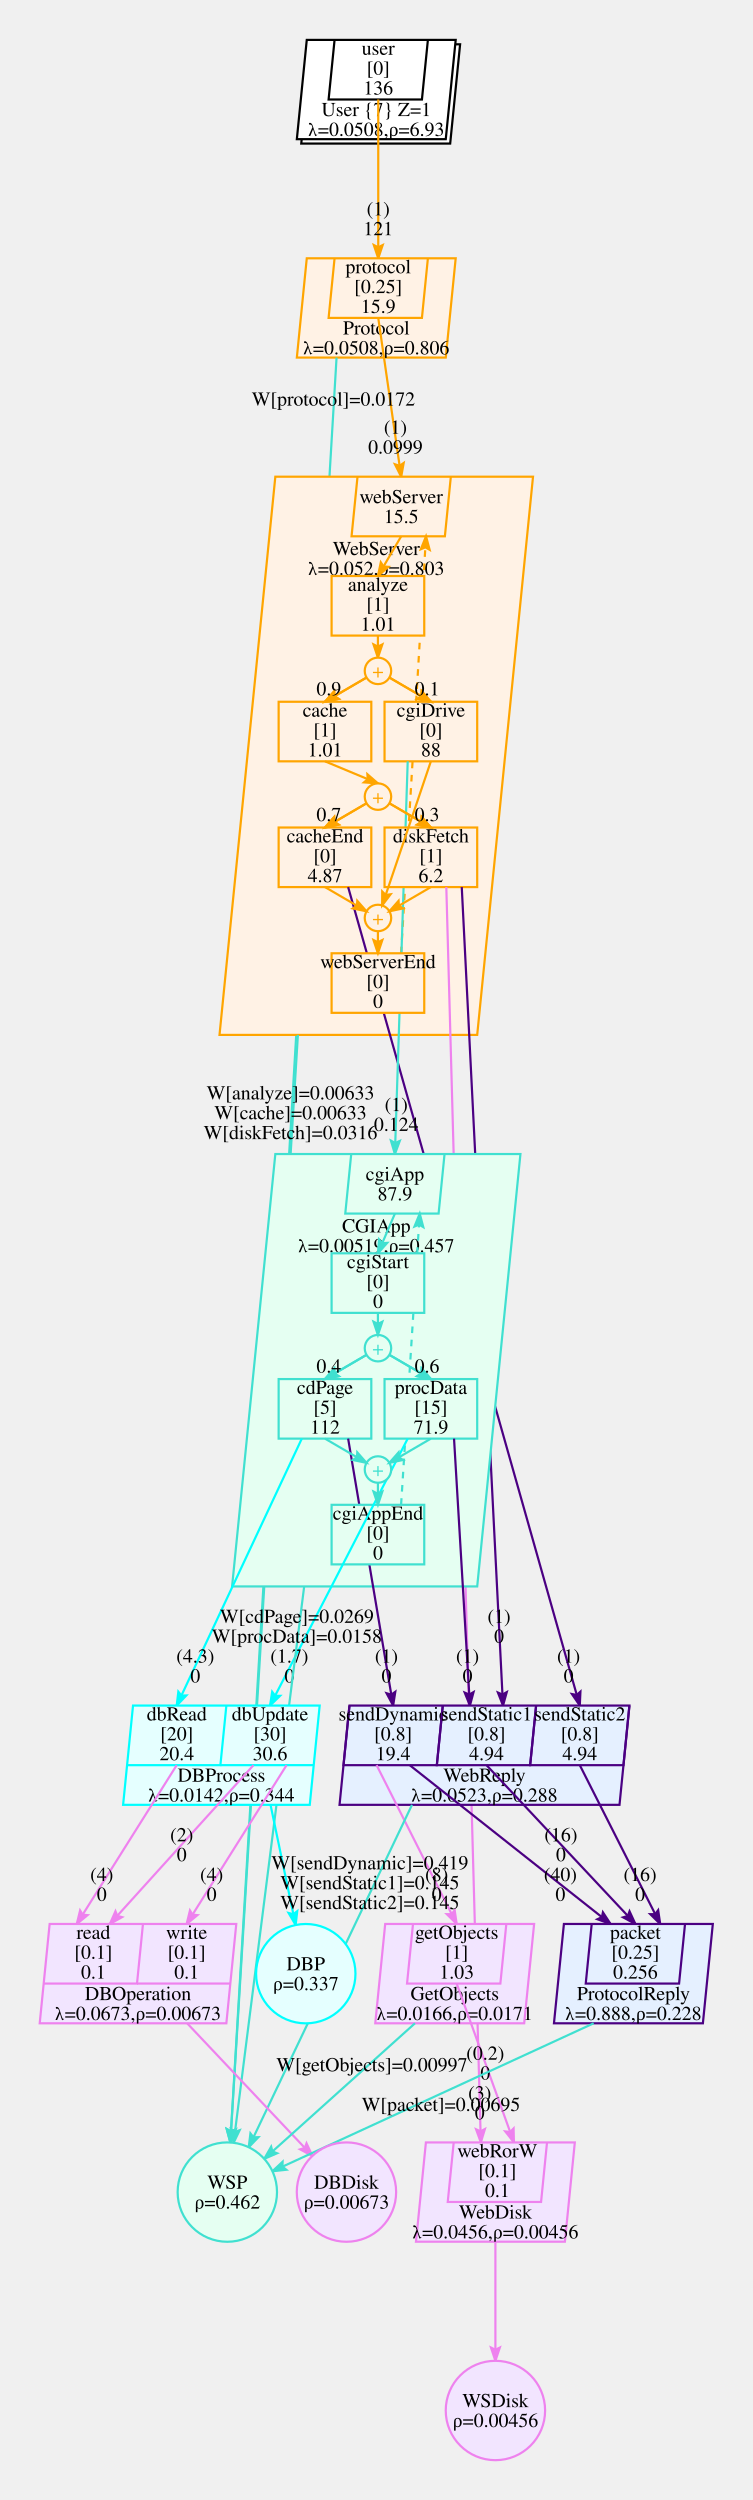
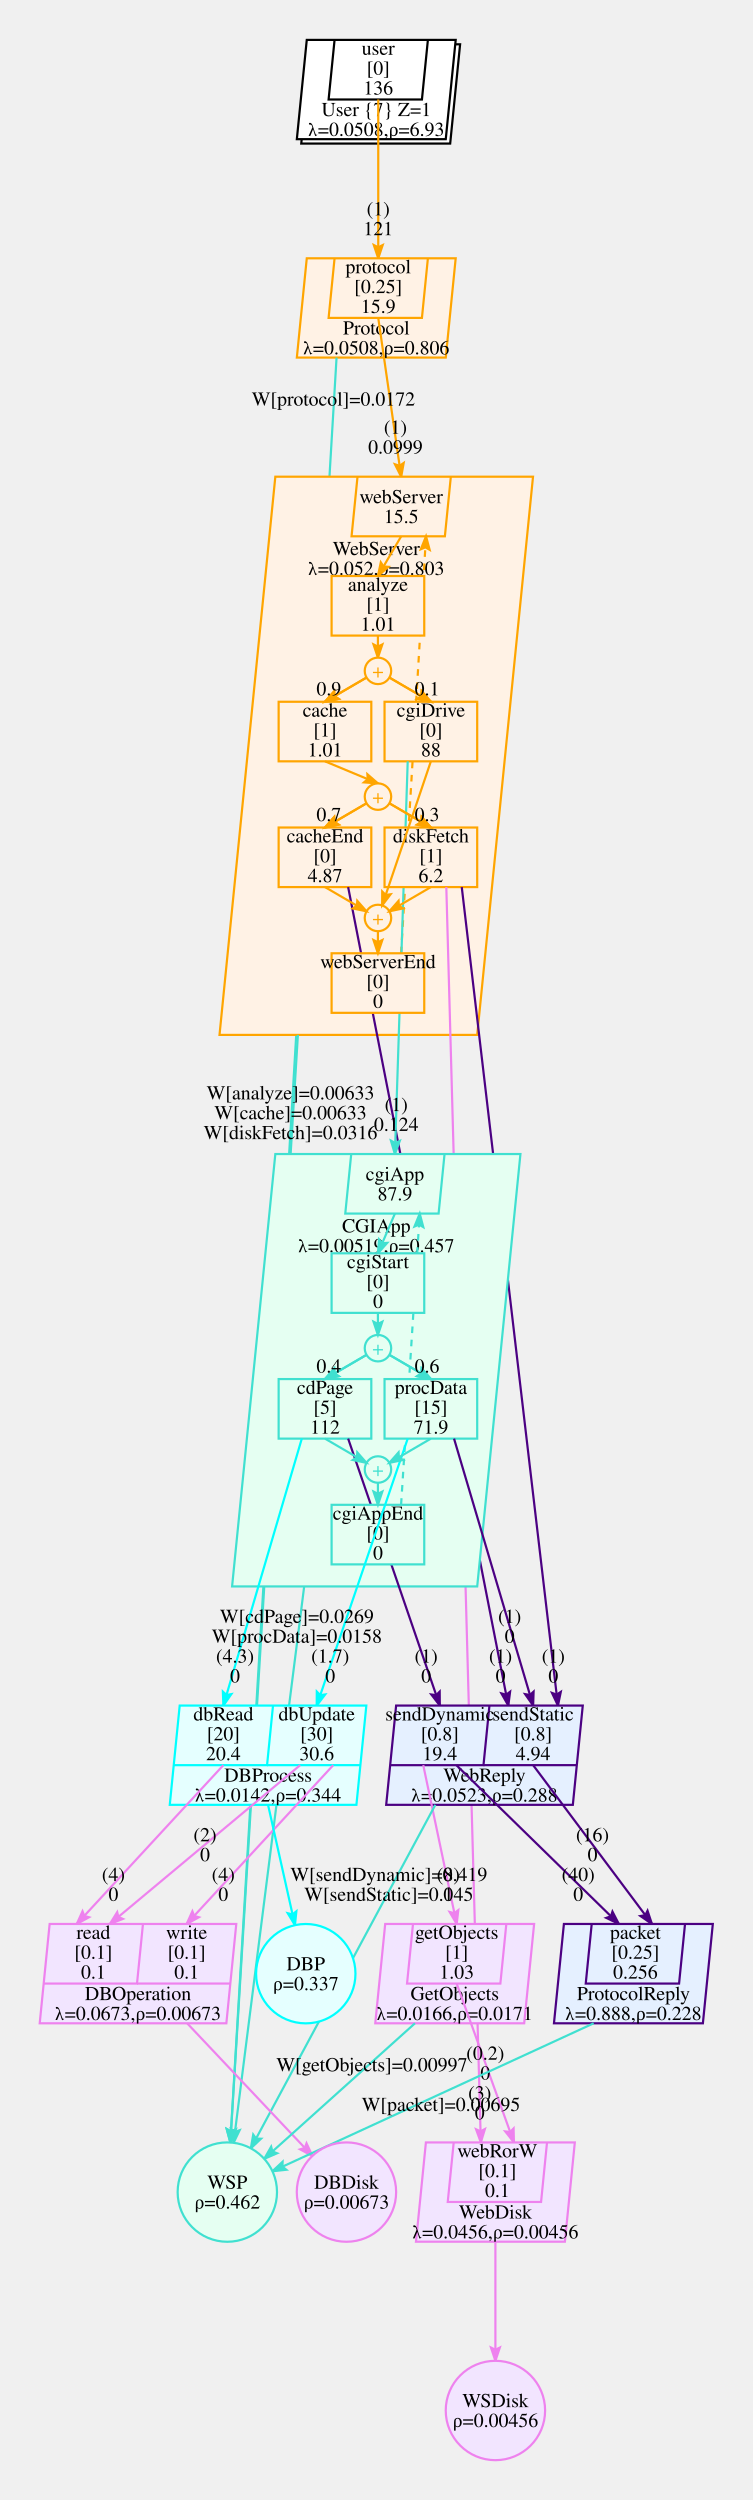
<svg xmlns="http://www.w3.org/2000/svg" width="4.737in" height="15.736in" viewBox="0 0 8528 28325">
  <polygon fill="#ffffff" stroke="black" stroke-width="25" points="3526.25,500 5213.75,500 5101.25,1625 3413.75,1625 " />
  <polygon fill="#ffffff" stroke="black" stroke-width="25" points="3476.25,450 5163.75,450 5051.25,1575 3363.75,1575 " />
  <text x="4264" y="1538" font-family="Times" font-style="Roman" font-size="225" fill="black" text-anchor="middle">λ=0.0508,ρ=6.93</text>
  <text x="4264" y="1313" font-family="Times" font-style="Roman" font-size="225" fill="black" text-anchor="middle">User {7} Z=1</text>
  <polyline stroke="black" stroke-width="25" fill="none" points="3791.25,450 3723.75,1125 4781.25,1125 4848.75,450 " />
  <text x="4286" y="1069" font-family="Times" font-style="Roman" font-size="225" fill="black" text-anchor="middle">136</text>
  <text x="4286" y="844" font-family="Times" font-style="Roman" font-size="225" fill="black" text-anchor="middle">[0]</text>
  <text x="4286" y="619" font-family="Times" font-style="Roman" font-size="225" fill="black" text-anchor="middle">user</text>
  <line x1="4286.25" y1="1125" x2="4286.25" y2="2925" stroke="Orange" stroke-width="25" />
  <polygon fill="Orange" stroke="Orange" stroke-width="25" points="4286.25,2925 4336.25,2775 4286.25,2800 4236.25,2775 " />
  <text x="4286" y="2663" font-family="Times" font-style="Roman" font-size="225" fill="black" text-anchor="middle">121</text>
  <text x="4286" y="2438" font-family="Times" font-style="Roman" font-size="225" fill="black" text-anchor="middle">(1)</text>
  <polygon fill="#fff2e5" stroke="Orange" stroke-width="25" points="3476.25,2925 5163.75,2925 5051.25,4050 3363.75,4050 " />
  <text x="4264" y="4013" font-family="Times" font-style="Roman" font-size="225" fill="black" text-anchor="middle">λ=0.0508,ρ=0.806</text>
  <text x="4264" y="3788" font-family="Times" font-style="Roman" font-size="225" fill="black" text-anchor="middle">Protocol</text>
  <polyline stroke="Orange" stroke-width="25" fill="none" points="3791.25,2925 3723.75,3600 4781.25,3600 4848.75,2925 " />
  <text x="4286" y="3544" font-family="Times" font-style="Roman" font-size="225" fill="black" text-anchor="middle">15.9</text>
  <text x="4286" y="3319" font-family="Times" font-style="Roman" font-size="225" fill="black" text-anchor="middle">[0.25]</text>
  <text x="4286" y="3094" font-family="Times" font-style="Roman" font-size="225" fill="black" text-anchor="middle">protocol</text>
  <line x1="4286.25" y1="3600" x2="4546.25" y2="5400" stroke="Orange" stroke-width="25" />
  <polygon fill="Orange" stroke="Orange" stroke-width="25" points="4546.25,5400 4574.29,5244.39 4528.38,5276.28 4475.32,5258.69 " />
  <text x="4481" y="5138" font-family="Times" font-style="Roman" font-size="225" fill="black" text-anchor="middle">0.0999</text>
  <text x="4481" y="4913" font-family="Times" font-style="Roman" font-size="225" fill="black" text-anchor="middle">(1)</text>
  <line x1="3813.75" y1="4050" x2="2609.68" y2="24276" stroke="Turquoise" stroke-width="25" />
  <polygon fill="Turquoise" stroke="Turquoise" stroke-width="25" points="2609.68,24276 2668.5,24129.2 2617.11,24151.2 2568.68,24123.3 " />
  <text x="3778" y="4594" font-family="Times" font-style="Roman" font-size="225" fill="black" text-anchor="middle">W[protocol]=0.0172</text>
  <polygon fill="#fff2e5" stroke="Orange" stroke-width="25" points="3120,5400 6040,5400 5407.5,11725 2487.5,11725 " />
  <text x="4264" y="6513" font-family="Times" font-style="Roman" font-size="225" fill="black" text-anchor="middle">λ=0.052,ρ=0.803</text>
  <text x="4264" y="6288" font-family="Times" font-style="Roman" font-size="225" fill="black" text-anchor="middle">WebServer</text>
  <polyline stroke="Orange" stroke-width="25" fill="none" points="4051.25,5400 3983.75,6075 5041.25,6075 5108.75,5400 " />
  <text x="4546" y="5925" font-family="Times" font-style="Roman" font-size="225" fill="black" text-anchor="middle">15.5</text>
  <text x="4546" y="5700" font-family="Times" font-style="Roman" font-size="225" fill="black" text-anchor="middle">webServer</text>
  <line x1="4546.25" y1="6075" x2="4282.5" y2="6525" stroke="Orange" stroke-width="25" />
  <polygon fill="Orange" stroke="Orange" stroke-width="25" points="4282.5,6525 4401.49,6420.87 4345.71,6417.16 4315.21,6370.31 " />
  <line x1="4545" y1="10800" x2="4827.5" y2="6075" stroke-dasharray="75" stroke="Orange" stroke-width="25" />
  <polygon fill="Orange" stroke="Orange" stroke-width="25" points="4827.5,6075 4768.64,6221.75 4820.04,6199.78 4868.46,6227.72 " />
  <polygon fill="#fff2e5" stroke="Orange" stroke-width="25" points="3757.5,7200 3757.5,6525 4807.5,6525 4807.5,7200 3757.5,7200 " />
  <text x="4283" y="7144" font-family="Times" font-style="Roman" font-size="225" fill="black" text-anchor="middle">1.01</text>
  <text x="4283" y="6919" font-family="Times" font-style="Roman" font-size="225" fill="black" text-anchor="middle">[1]</text>
  <text x="4283" y="6694" font-family="Times" font-style="Roman" font-size="225" fill="black" text-anchor="middle">analyze</text>
  <polygon fill="#fff2e5" stroke="Orange" stroke-width="25" points="3157.5,8625 3157.5,7950 4207.5,7950 4207.5,8625 3157.5,8625 " />
  <text x="3683" y="8569" font-family="Times" font-style="Roman" font-size="225" fill="black" text-anchor="middle">1.01</text>
  <text x="3683" y="8344" font-family="Times" font-style="Roman" font-size="225" fill="black" text-anchor="middle">[1]</text>
  <text x="3683" y="8119" font-family="Times" font-style="Roman" font-size="225" fill="black" text-anchor="middle">cache</text>
  <polygon fill="#fff2e5" stroke="Orange" stroke-width="25" points="3157.5,10050 3157.5,9375 4207.5,9375 4207.5,10050 3157.5,10050 " />
-   <line x1="3945" y1="10050" x2="6570" y2="19325" stroke="Indigo" stroke-width="25" />
-   <polygon fill="Indigo" stroke="Indigo" stroke-width="25" points="6570,19325 6577.26,19167.1 6535.96,19204.7 6481.04,19194.3 " />
-   <text x="6443" y="19063" font-family="Times" font-style="Roman" font-size="225" fill="black" text-anchor="middle">0</text>
-   <text x="6443" y="18838" font-family="Times" font-style="Roman" font-size="225" fill="black" text-anchor="middle">(1)</text>
+   <line x1="3945" y1="10050" x2="5760" y2="19325" stroke="Indigo" stroke-width="25" />
+   <polygon fill="Indigo" stroke="Indigo" stroke-width="25" points="5760,19325 5780.26,19168.2 5735.99,19202.3 5682.12,19187.4 " />
+   <text x="5672" y="19063" font-family="Times" font-style="Roman" font-size="225" fill="black" text-anchor="middle">0</text>
+   <text x="5672" y="18838" font-family="Times" font-style="Roman" font-size="225" fill="black" text-anchor="middle">(1)</text>
  <text x="3683" y="9994" font-family="Times" font-style="Roman" font-size="225" fill="black" text-anchor="middle">4.87</text>
  <text x="3683" y="9769" font-family="Times" font-style="Roman" font-size="225" fill="black" text-anchor="middle">[0]</text>
  <text x="3683" y="9544" font-family="Times" font-style="Roman" font-size="225" fill="black" text-anchor="middle">cacheEnd</text>
  <polygon fill="#fff2e5" stroke="Orange" stroke-width="25" points="4357.5,8625 4357.5,7950 5407.5,7950 5407.5,8625 4357.5,8625 " />
  <line x1="4620" y1="8625" x2="4475" y2="13075" stroke="Turquoise" stroke-width="25" />
  <polygon fill="Turquoise" stroke="Turquoise" stroke-width="25" points="4475,13075 4529.86,12926.7 4479.07,12950.1 4429.91,12923.5 " />
  <text x="4490" y="12813" font-family="Times" font-style="Roman" font-size="225" fill="black" text-anchor="middle">0.124</text>
  <text x="4490" y="12588" font-family="Times" font-style="Roman" font-size="225" fill="black" text-anchor="middle">(1)</text>
  <text x="4883" y="8569" font-family="Times" font-style="Roman" font-size="225" fill="black" text-anchor="middle">88</text>
  <text x="4883" y="8344" font-family="Times" font-style="Roman" font-size="225" fill="black" text-anchor="middle">[0]</text>
  <text x="4883" y="8119" font-family="Times" font-style="Roman" font-size="225" fill="black" text-anchor="middle">cgiDrive</text>
  <polygon fill="#fff2e5" stroke="Orange" stroke-width="25" points="4357.5,10050 4357.5,9375 5407.5,9375 5407.5,10050 4357.5,10050 " />
  <line x1="5057.5" y1="10050" x2="5448.75" y2="24275" stroke="Violet" stroke-width="25" />
  <polygon fill="Violet" stroke="Violet" stroke-width="25" points="5448.75,24275 5494.61,24123.7 5445.31,24150 5394.64,24126.4 " />
  <text x="5436" y="24013" font-family="Times" font-style="Roman" font-size="225" fill="black" text-anchor="middle">0</text>
  <text x="5436" y="23788" font-family="Times" font-style="Roman" font-size="225" fill="black" text-anchor="middle">(3)</text>
-   <line x1="5232.5" y1="10050" x2="5700" y2="19325" stroke="Indigo" stroke-width="25" />
-   <polygon fill="Indigo" stroke="Indigo" stroke-width="25" points="5700,19325 5742.39,19172.7 5693.71,19200.2 5642.51,19177.7 " />
-   <text x="5655" y="18613" font-family="Times" font-style="Roman" font-size="225" fill="black" text-anchor="middle">0</text>
-   <text x="5655" y="18388" font-family="Times" font-style="Roman" font-size="225" fill="black" text-anchor="middle">(1)</text>
+   <line x1="5232.5" y1="10050" x2="6322.5" y2="19325" stroke="Indigo" stroke-width="25" />
+   <polygon fill="Indigo" stroke="Indigo" stroke-width="25" points="6322.5,19325 6354.65,19170.2 6307.91,19200.9 6255.33,19181.9 " />
+   <text x="6270" y="19063" font-family="Times" font-style="Roman" font-size="225" fill="black" text-anchor="middle">0</text>
+   <text x="6270" y="18838" font-family="Times" font-style="Roman" font-size="225" fill="black" text-anchor="middle">(1)</text>
  <text x="4883" y="9994" font-family="Times" font-style="Roman" font-size="225" fill="black" text-anchor="middle">6.2</text>
  <text x="4883" y="9769" font-family="Times" font-style="Roman" font-size="225" fill="black" text-anchor="middle">[1]</text>
  <text x="4883" y="9544" font-family="Times" font-style="Roman" font-size="225" fill="black" text-anchor="middle">diskFetch</text>
  <polygon fill="#fff2e5" stroke="Orange" stroke-width="25" points="3757.5,11475 3757.5,10800 4807.5,10800 4807.5,11475 3757.5,11475 " />
  <text x="4283" y="11419" font-family="Times" font-style="Roman" font-size="225" fill="black" text-anchor="middle">0</text>
  <text x="4283" y="11194" font-family="Times" font-style="Roman" font-size="225" fill="black" text-anchor="middle">[0]</text>
  <text x="4283" y="10969" font-family="Times" font-style="Roman" font-size="225" fill="black" text-anchor="middle">webServerEnd</text>
  <line x1="4282.5" y1="7200" x2="4282.5" y2="7450" stroke="Orange" stroke-width="25" />
  <polygon fill="Orange" stroke="Orange" stroke-width="25" points="4282.5,7450 4332.5,7300 4282.5,7325 4232.5,7300 " />
  <line x1="3682.5" y1="8625" x2="4282.5" y2="8875" stroke="Orange" stroke-width="25" />
  <polygon fill="Orange" stroke="Orange" stroke-width="25" points="4282.5,8875 4163.27,8771.15 4167.12,8826.92 4124.81,8863.46 " />
  <circle cx="4283" cy="7600" r="150" fill="#fff2e5" stroke="Orange" stroke-width="25" />
  <text x="4283" y="7675" font-family="Times" font-style="Roman" font-size="225" fill="Orange" text-anchor="middle">+</text>
  <line x1="4152.93" y1="7675.58" x2="3682.5" y2="7950" stroke="Orange" stroke-width="25" />
  <polygon fill="Orange" stroke="Orange" stroke-width="25" points="3682.5,7950 3837.26,7917.61 3790.47,7887.02 3786.87,7831.23 " />
  <line x1="4412.07" y1="7675.58" x2="4882.5" y2="7950" stroke="Orange" stroke-width="25" />
  <polygon fill="Orange" stroke="Orange" stroke-width="25" points="4882.5,7950 4778.13,7831.23 4774.53,7887.02 4727.74,7917.61 " />
  <line x1="4152.93" y1="7675.58" x2="3682.5" y2="7950" stroke="Orange" stroke-width="25" />
  <polygon fill="Orange" stroke="Orange" stroke-width="25" points="3682.5,7950 3837.26,7917.61 3790.47,7887.02 3786.87,7831.23 " />
  <line x1="4412.07" y1="7675.58" x2="4882.5" y2="7950" stroke="Orange" stroke-width="25" />
  <polygon fill="Orange" stroke="Orange" stroke-width="25" points="4882.5,7950 4778.13,7831.23 4774.53,7887.02 4727.74,7917.61 " />
  <text x="3726" y="7877" font-family="Times" font-style="Roman" font-size="225" fill="black" text-anchor="middle">0.9</text>
  <text x="4839" y="7877" font-family="Times" font-style="Roman" font-size="225" fill="black" text-anchor="middle">0.1</text>
  <circle cx="4283" cy="10400" r="150" fill="#fff2e5" stroke="Orange" stroke-width="25" />
  <text x="4283" y="10475" font-family="Times" font-style="Roman" font-size="225" fill="Orange" text-anchor="middle">+</text>
  <line x1="3682.5" y1="10050" x2="4152.93" y2="10324.4" stroke="Orange" stroke-width="25" />
  <polygon fill="Orange" stroke="Orange" stroke-width="25" points="4152.93,10324.4 4048.56,10205.6 4044.96,10261.4 3998.17,10292 " />
  <line x1="4882.5" y1="8625" x2="4330.53" y2="10257.9" stroke="Orange" stroke-width="25" />
  <polygon fill="Orange" stroke="Orange" stroke-width="25" points="4330.53,10257.9 4425.94,10131.8 4370.56,10139.5 4331.2,10099.8 " />
  <line x1="4882.5" y1="10050" x2="4412.07" y2="10324.4" stroke="Orange" stroke-width="25" />
  <polygon fill="Orange" stroke="Orange" stroke-width="25" points="4412.07,10324.4 4566.83,10292 4520.04,10261.4 4516.44,10205.6 " />
  <circle cx="4283" cy="9025" r="150" fill="#fff2e5" stroke="Orange" stroke-width="25" />
  <text x="4283" y="9100" font-family="Times" font-style="Roman" font-size="225" fill="Orange" text-anchor="middle">+</text>
  <line x1="4152.93" y1="9100.58" x2="3682.5" y2="9375" stroke="Orange" stroke-width="25" />
  <polygon fill="Orange" stroke="Orange" stroke-width="25" points="3682.5,9375 3837.26,9342.61 3790.47,9312.02 3786.87,9256.23 " />
  <line x1="4412.07" y1="9100.58" x2="4882.5" y2="9375" stroke="Orange" stroke-width="25" />
  <polygon fill="Orange" stroke="Orange" stroke-width="25" points="4882.5,9375 4778.13,9256.23 4774.53,9312.02 4727.74,9342.61 " />
  <line x1="4152.93" y1="9100.58" x2="3682.5" y2="9375" stroke="Orange" stroke-width="25" />
  <polygon fill="Orange" stroke="Orange" stroke-width="25" points="3682.5,9375 3837.26,9342.61 3790.47,9312.02 3786.87,9256.23 " />
  <line x1="4412.07" y1="9100.58" x2="4882.5" y2="9375" stroke="Orange" stroke-width="25" />
  <polygon fill="Orange" stroke="Orange" stroke-width="25" points="4882.5,9375 4778.13,9256.23 4774.53,9312.02 4727.74,9342.61 " />
  <text x="3726" y="9302" font-family="Times" font-style="Roman" font-size="225" fill="black" text-anchor="middle">0.7</text>
  <text x="4839" y="9302" font-family="Times" font-style="Roman" font-size="225" fill="black" text-anchor="middle">0.3</text>
  <line x1="4282.5" y1="10550" x2="4282.5" y2="10800" stroke="Orange" stroke-width="25" />
  <polygon fill="Orange" stroke="Orange" stroke-width="25" points="4282.5,10800 4332.5,10650 4282.5,10675 4232.5,10650 " />
  <line x1="3375.62" y1="11725" x2="2610.48" y2="24276" stroke="Turquoise" stroke-width="25" />
  <polygon fill="Turquoise" stroke="Turquoise" stroke-width="25" points="2610.48,24276 2669.51,24129.4 2618.08,24151.3 2569.7,24123.3 " />
  <text x="3292" y="12906" font-family="Times" font-style="Roman" font-size="225" fill="black" text-anchor="middle">W[diskFetch]=0.0316</text>
  <text x="3292" y="12681" font-family="Times" font-style="Roman" font-size="225" fill="black" text-anchor="middle">W[cache]=0.00633</text>
  <text x="3292" y="12456" font-family="Times" font-style="Roman" font-size="225" fill="black" text-anchor="middle">W[analyze]=0.00633</text>
  <polygon fill="#e5fff2" stroke="Turquoise" stroke-width="25" points="3120,13075 5897.5,13075 5407.5,17975 2630,17975 " />
  <text x="4264" y="14188" font-family="Times" font-style="Roman" font-size="225" fill="black" text-anchor="middle">λ=0.00519,ρ=0.457</text>
  <text x="4264" y="13963" font-family="Times" font-style="Roman" font-size="225" fill="black" text-anchor="middle">CGIApp</text>
  <polyline stroke="Turquoise" stroke-width="25" fill="none" points="3980,13075 3912.5,13750 4970,13750 5037.5,13075 " />
  <text x="4475" y="13600" font-family="Times" font-style="Roman" font-size="225" fill="black" text-anchor="middle">87.9</text>
  <text x="4475" y="13375" font-family="Times" font-style="Roman" font-size="225" fill="black" text-anchor="middle">cgiApp</text>
  <line x1="4475" y1="13750" x2="4282.5" y2="14200" stroke="Turquoise" stroke-width="25" />
  <polygon fill="Turquoise" stroke="Turquoise" stroke-width="25" points="4282.5,14200 4387.47,14081.8 4331.66,14085.1 4295.52,14042.4 " />
  <line x1="4545" y1="17050" x2="4756.25" y2="13750" stroke-dasharray="75" stroke="Turquoise" stroke-width="25" />
  <polygon fill="Turquoise" stroke="Turquoise" stroke-width="25" points="4756.25,13750 4696.77,13896.5 4748.26,13874.7 4796.57,13902.9 " />
  <polygon fill="#e5fff2" stroke="Turquoise" stroke-width="25" points="3157.5,16300 3157.5,15625 4207.5,15625 4207.5,16300 3157.5,16300 " />
-   <line x1="3420" y1="16300" x2="2002.5" y2="19325" stroke="Cyan" stroke-width="25" />
-   <polygon fill="Cyan" stroke="Cyan" stroke-width="25" points="2002.5,19325 2111.42,19210.4 2055.54,19211.8 2020.87,19168 " />
-   <text x="2213" y="19063" font-family="Times" font-style="Roman" font-size="225" fill="black" text-anchor="middle">0</text>
-   <text x="2213" y="18838" font-family="Times" font-style="Roman" font-size="225" fill="black" text-anchor="middle">(4.3)</text>
-   <line x1="3945" y1="16300" x2="4455" y2="19325" stroke="Indigo" stroke-width="25" />
-   <polygon fill="Indigo" stroke="Indigo" stroke-width="25" points="4455,19325 4479.37,19168.8 4434.22,19201.7 4380.76,19185.4 " />
-   <text x="4379" y="19063" font-family="Times" font-style="Roman" font-size="225" fill="black" text-anchor="middle">0</text>
-   <text x="4379" y="18838" font-family="Times" font-style="Roman" font-size="225" fill="black" text-anchor="middle">(1)</text>
+   <line x1="3420" y1="16300" x2="2531.25" y2="19325" stroke="Cyan" stroke-width="25" />
+   <polygon fill="Cyan" stroke="Cyan" stroke-width="25" points="2531.25,19325 2621.51,19195.2 2566.49,19205.1 2525.56,19167 " />
+   <text x="2663" y="19063" font-family="Times" font-style="Roman" font-size="225" fill="black" text-anchor="middle">0</text>
+   <text x="2663" y="18838" font-family="Times" font-style="Roman" font-size="225" fill="black" text-anchor="middle">(4.3)</text>
+   <line x1="3945" y1="16300" x2="4983.75" y2="19325" stroke="Indigo" stroke-width="25" />
+   <polygon fill="Indigo" stroke="Indigo" stroke-width="25" points="4983.75,19325 4982.32,19166.9 4943.15,19206.8 4887.74,19199.4 " />
+   <text x="4829" y="19063" font-family="Times" font-style="Roman" font-size="225" fill="black" text-anchor="middle">0</text>
+   <text x="4829" y="18838" font-family="Times" font-style="Roman" font-size="225" fill="black" text-anchor="middle">(1)</text>
  <text x="3683" y="16244" font-family="Times" font-style="Roman" font-size="225" fill="black" text-anchor="middle">112</text>
  <text x="3683" y="16019" font-family="Times" font-style="Roman" font-size="225" fill="black" text-anchor="middle">[5]</text>
  <text x="3683" y="15794" font-family="Times" font-style="Roman" font-size="225" fill="black" text-anchor="middle">cdPage</text>
  <polygon fill="#e5fff2" stroke="Turquoise" stroke-width="25" points="3757.5,17725 3757.5,17050 4807.5,17050 4807.5,17725 3757.5,17725 " />
  <text x="4283" y="17669" font-family="Times" font-style="Roman" font-size="225" fill="black" text-anchor="middle">0</text>
  <text x="4283" y="17444" font-family="Times" font-style="Roman" font-size="225" fill="black" text-anchor="middle">[0]</text>
  <text x="4283" y="17219" font-family="Times" font-style="Roman" font-size="225" fill="black" text-anchor="middle">cgiAppEnd</text>
  <polygon fill="#e5fff2" stroke="Turquoise" stroke-width="25" points="3757.5,14875 3757.5,14200 4807.5,14200 4807.5,14875 3757.5,14875 " />
  <text x="4283" y="14819" font-family="Times" font-style="Roman" font-size="225" fill="black" text-anchor="middle">0</text>
  <text x="4283" y="14594" font-family="Times" font-style="Roman" font-size="225" fill="black" text-anchor="middle">[0]</text>
  <text x="4283" y="14369" font-family="Times" font-style="Roman" font-size="225" fill="black" text-anchor="middle">cgiStart</text>
  <polygon fill="#e5fff2" stroke="Turquoise" stroke-width="25" points="4357.5,16300 4357.5,15625 5407.5,15625 5407.5,16300 4357.5,16300 " />
-   <line x1="4620" y1="16300" x2="3060" y2="19325" stroke="Cyan" stroke-width="25" />
-   <polygon fill="Cyan" stroke="Cyan" stroke-width="25" points="3060,19325 3173.19,19214.6 3117.29,19213.9 3084.31,19168.8 " />
-   <text x="3279" y="19063" font-family="Times" font-style="Roman" font-size="225" fill="black" text-anchor="middle">0</text>
-   <text x="3279" y="18838" font-family="Times" font-style="Roman" font-size="225" fill="black" text-anchor="middle">(1.7)</text>
-   <line x1="5145" y1="16300" x2="5325" y2="19325" stroke="Indigo" stroke-width="25" />
-   <polygon fill="Indigo" stroke="Indigo" stroke-width="25" points="5325,19325 5366,19172.3 5317.58,19200.2 5266.18,19178.2 " />
-   <text x="5298" y="19063" font-family="Times" font-style="Roman" font-size="225" fill="black" text-anchor="middle">0</text>
-   <text x="5298" y="18838" font-family="Times" font-style="Roman" font-size="225" fill="black" text-anchor="middle">(1)</text>
+   <line x1="4620" y1="16300" x2="3588.75" y2="19325" stroke="Cyan" stroke-width="25" />
+   <polygon fill="Cyan" stroke="Cyan" stroke-width="25" points="3588.75,19325 3684.48,19199.2 3629.08,19206.7 3589.83,19166.9 " />
+   <text x="3742" y="19063" font-family="Times" font-style="Roman" font-size="225" fill="black" text-anchor="middle">0</text>
+   <text x="3742" y="18838" font-family="Times" font-style="Roman" font-size="225" fill="black" text-anchor="middle">(1.7)</text>
+   <line x1="5145" y1="16300" x2="6041.25" y2="19325" stroke="Indigo" stroke-width="25" />
+   <polygon fill="Indigo" stroke="Indigo" stroke-width="25" points="6041.25,19325 6046.58,19167 6005.74,19205.1 5950.7,19195.4 " />
+   <text x="5775" y="18613" font-family="Times" font-style="Roman" font-size="225" fill="black" text-anchor="middle">0</text>
+   <text x="5775" y="18388" font-family="Times" font-style="Roman" font-size="225" fill="black" text-anchor="middle">(1)</text>
  <text x="4883" y="16244" font-family="Times" font-style="Roman" font-size="225" fill="black" text-anchor="middle">71.9</text>
  <text x="4883" y="16019" font-family="Times" font-style="Roman" font-size="225" fill="black" text-anchor="middle">[15]</text>
  <text x="4883" y="15794" font-family="Times" font-style="Roman" font-size="225" fill="black" text-anchor="middle">procData</text>
  <circle cx="4283" cy="16650" r="150" fill="#e5fff2" stroke="Turquoise" stroke-width="25" />
  <text x="4283" y="16725" font-family="Times" font-style="Roman" font-size="225" fill="Turquoise" text-anchor="middle">+</text>
  <line x1="3682.5" y1="16300" x2="4152.93" y2="16574.4" stroke="Turquoise" stroke-width="25" />
  <polygon fill="Turquoise" stroke="Turquoise" stroke-width="25" points="4152.93,16574.4 4048.56,16455.6 4044.96,16511.4 3998.17,16542 " />
  <line x1="4882.5" y1="16300" x2="4412.07" y2="16574.4" stroke="Turquoise" stroke-width="25" />
  <polygon fill="Turquoise" stroke="Turquoise" stroke-width="25" points="4412.07,16574.4 4566.83,16542 4520.04,16511.4 4516.44,16455.6 " />
  <circle cx="4283" cy="15275" r="150" fill="#e5fff2" stroke="Turquoise" stroke-width="25" />
  <text x="4283" y="15350" font-family="Times" font-style="Roman" font-size="225" fill="Turquoise" text-anchor="middle">+</text>
  <line x1="4152.93" y1="15350.6" x2="3682.5" y2="15625" stroke="Turquoise" stroke-width="25" />
  <polygon fill="Turquoise" stroke="Turquoise" stroke-width="25" points="3682.5,15625 3837.26,15592.6 3790.47,15562 3786.87,15506.2 " />
  <line x1="4412.07" y1="15350.6" x2="4882.5" y2="15625" stroke="Turquoise" stroke-width="25" />
  <polygon fill="Turquoise" stroke="Turquoise" stroke-width="25" points="4882.5,15625 4778.13,15506.2 4774.53,15562 4727.74,15592.6 " />
  <line x1="4152.93" y1="15350.6" x2="3682.5" y2="15625" stroke="Turquoise" stroke-width="25" />
  <polygon fill="Turquoise" stroke="Turquoise" stroke-width="25" points="3682.5,15625 3837.26,15592.6 3790.47,15562 3786.87,15506.2 " />
  <line x1="4412.07" y1="15350.6" x2="4882.5" y2="15625" stroke="Turquoise" stroke-width="25" />
  <polygon fill="Turquoise" stroke="Turquoise" stroke-width="25" points="4882.5,15625 4778.13,15506.2 4774.53,15562 4727.74,15592.6 " />
  <text x="3726" y="15552" font-family="Times" font-style="Roman" font-size="225" fill="black" text-anchor="middle">0.4</text>
  <text x="4839" y="15552" font-family="Times" font-style="Roman" font-size="225" fill="black" text-anchor="middle">0.6</text>
  <line x1="4282.5" y1="16800" x2="4282.5" y2="17050" stroke="Turquoise" stroke-width="25" />
  <polygon fill="Turquoise" stroke="Turquoise" stroke-width="25" points="4282.5,17050 4332.5,16900 4282.5,16925 4232.5,16900 " />
  <line x1="4282.5" y1="14875" x2="4282.5" y2="15125" stroke="Turquoise" stroke-width="25" />
  <polygon fill="Turquoise" stroke="Turquoise" stroke-width="25" points="4282.5,15125 4332.5,14975 4282.5,15000 4232.5,14975 " />
  <line x1="3446.88" y1="17975" x2="2647.05" y2="24279.5" stroke="Turquoise" stroke-width="25" />
  <polygon fill="Turquoise" stroke="Turquoise" stroke-width="25" points="2647.05,24279.5 2715.53,24137 2662.78,24155.5 2616.32,24124.4 " />
  <text x="3364" y="18613" font-family="Times" font-style="Roman" font-size="225" fill="black" text-anchor="middle">W[procData]=0.0158</text>
  <text x="3364" y="18388" font-family="Times" font-style="Roman" font-size="225" fill="black" text-anchor="middle">W[cdPage]=0.0269</text>
-   <polygon fill="#e5ffff" stroke="Cyan" stroke-width="25" points="1507.5,19325 3622.5,19325 3510,20450 1395,20450 " />
-   <text x="2509" y="20413" font-family="Times" font-style="Roman" font-size="225" fill="black" text-anchor="middle">λ=0.0142,ρ=0.344</text>
-   <text x="2509" y="20188" font-family="Times" font-style="Roman" font-size="225" fill="black" text-anchor="middle">DBProcess</text>
-   <polyline stroke="Cyan" stroke-width="25" fill="none" points="1440,20000 2497.5,20000 2565,19325 " />
-   <text x="2003" y="19944" font-family="Times" font-style="Roman" font-size="225" fill="black" text-anchor="middle">20.4</text>
-   <text x="2003" y="19719" font-family="Times" font-style="Roman" font-size="225" fill="black" text-anchor="middle">[20]</text>
-   <text x="2003" y="19494" font-family="Times" font-style="Roman" font-size="225" fill="black" text-anchor="middle">dbRead</text>
-   <line x1="2002.5" y1="20000" x2="870" y2="21800" stroke="Violet" stroke-width="25" />
-   <polygon fill="Violet" stroke="Violet" stroke-width="25" points="870,21800 992.2,21699.7 936.567,21694.2 907.559,21646.4 " />
-   <text x="1153" y="21538" font-family="Times" font-style="Roman" font-size="225" fill="black" text-anchor="middle">0</text>
-   <text x="1153" y="21313" font-family="Times" font-style="Roman" font-size="225" fill="black" text-anchor="middle">(4)</text>
-   <line x1="2497.5" y1="20000" x2="3555" y2="20000" stroke="Cyan" stroke-width="25" />
-   <text x="3060" y="19944" font-family="Times" font-style="Roman" font-size="225" fill="black" text-anchor="middle">30.6</text>
-   <text x="3060" y="19719" font-family="Times" font-style="Roman" font-size="225" fill="black" text-anchor="middle">[30]</text>
-   <text x="3060" y="19494" font-family="Times" font-style="Roman" font-size="225" fill="black" text-anchor="middle">dbUpdate</text>
-   <line x1="2872.5" y1="20000" x2="1245" y2="21800" stroke="Violet" stroke-width="25" />
-   <polygon fill="Violet" stroke="Violet" stroke-width="25" points="1245,21800 1382.69,21722.3 1328.83,21707.3 1308.51,21655.2 " />
-   <text x="2059" y="21088" font-family="Times" font-style="Roman" font-size="225" fill="black" text-anchor="middle">0</text>
-   <text x="2059" y="20863" font-family="Times" font-style="Roman" font-size="225" fill="black" text-anchor="middle">(2)</text>
-   <line x1="3247.5" y1="20000" x2="2115" y2="21800" stroke="Violet" stroke-width="25" />
-   <polygon fill="Violet" stroke="Violet" stroke-width="25" points="2115,21800 2237.2,21699.7 2181.57,21694.2 2152.56,21646.4 " />
-   <text x="2398" y="21538" font-family="Times" font-style="Roman" font-size="225" fill="black" text-anchor="middle">0</text>
-   <text x="2398" y="21313" font-family="Times" font-style="Roman" font-size="225" fill="black" text-anchor="middle">(4)</text>
-   <line x1="3065.62" y1="20450" x2="3350.02" y2="21811.9" stroke="Cyan" stroke-width="25" />
-   <polygon fill="Cyan" stroke="Cyan" stroke-width="25" points="3350.02,21811.9 3368.3,21654.8 3324.47,21689.5 3270.41,21675.3 " />
-   <polygon fill="#e5f0ff" stroke="Indigo" stroke-width="25" points="3960,19325 7132.5,19325 7020,20450 3847.5,20450 " />
+   <polygon fill="#e5ffff" stroke="Cyan" stroke-width="25" points="2036.25,19325 4151.25,19325 4038.75,20450 1923.75,20450 " />
+   <text x="3038" y="20413" font-family="Times" font-style="Roman" font-size="225" fill="black" text-anchor="middle">λ=0.0142,ρ=0.344</text>
+   <text x="3038" y="20188" font-family="Times" font-style="Roman" font-size="225" fill="black" text-anchor="middle">DBProcess</text>
+   <polyline stroke="Cyan" stroke-width="25" fill="none" points="1968.75,20000 3026.25,20000 3093.75,19325 " />
+   <text x="2531" y="19944" font-family="Times" font-style="Roman" font-size="225" fill="black" text-anchor="middle">20.4</text>
+   <text x="2531" y="19719" font-family="Times" font-style="Roman" font-size="225" fill="black" text-anchor="middle">[20]</text>
+   <text x="2531" y="19494" font-family="Times" font-style="Roman" font-size="225" fill="black" text-anchor="middle">dbRead</text>
+   <line x1="2531.25" y1="20000" x2="870" y2="21800" stroke="Violet" stroke-width="25" />
+   <polygon fill="Violet" stroke="Violet" stroke-width="25" points="870,21800 1008.48,21723.7 954.777,21708.1 934.989,21655.9 " />
+   <text x="1285" y="21538" font-family="Times" font-style="Roman" font-size="225" fill="black" text-anchor="middle">0</text>
+   <text x="1285" y="21313" font-family="Times" font-style="Roman" font-size="225" fill="black" text-anchor="middle">(4)</text>
+   <line x1="3026.25" y1="20000" x2="4083.75" y2="20000" stroke="Cyan" stroke-width="25" />
+   <text x="3589" y="19944" font-family="Times" font-style="Roman" font-size="225" fill="black" text-anchor="middle">30.6</text>
+   <text x="3589" y="19719" font-family="Times" font-style="Roman" font-size="225" fill="black" text-anchor="middle">[30]</text>
+   <text x="3589" y="19494" font-family="Times" font-style="Roman" font-size="225" fill="black" text-anchor="middle">dbUpdate</text>
+   <line x1="3401.25" y1="20000" x2="1245" y2="21800" stroke="Violet" stroke-width="25" />
+   <polygon fill="Violet" stroke="Violet" stroke-width="25" points="1245,21800 1392.19,21742.3 1340.96,21719.9 1328.11,21665.5 " />
+   <text x="2323" y="21088" font-family="Times" font-style="Roman" font-size="225" fill="black" text-anchor="middle">0</text>
+   <text x="2323" y="20863" font-family="Times" font-style="Roman" font-size="225" fill="black" text-anchor="middle">(2)</text>
+   <line x1="3776.25" y1="20000" x2="2115" y2="21800" stroke="Violet" stroke-width="25" />
+   <polygon fill="Violet" stroke="Violet" stroke-width="25" points="2115,21800 2253.48,21723.7 2199.78,21708.1 2179.99,21655.9 " />
+   <text x="2530" y="21538" font-family="Times" font-style="Roman" font-size="225" fill="black" text-anchor="middle">0</text>
+   <text x="2530" y="21313" font-family="Times" font-style="Roman" font-size="225" fill="black" text-anchor="middle">(4)</text>
+   <line x1="3037.5" y1="20450" x2="3342.29" y2="21813.5" stroke="Cyan" stroke-width="25" />
+   <polygon fill="Cyan" stroke="Cyan" stroke-width="25" points="3342.29,21813.5 3358.37,21656.3 3315.02,21691.6 3260.78,21678.1 " />
+   <polygon fill="#e5f0ff" stroke="Indigo" stroke-width="25" points="4488.75,19325 6603.75,19325 6491.25,20450 4376.25,20450 " />
  <text x="5490" y="20413" font-family="Times" font-style="Roman" font-size="225" fill="black" text-anchor="middle">λ=0.0523,ρ=0.288</text>
  <text x="5490" y="20188" font-family="Times" font-style="Roman" font-size="225" fill="black" text-anchor="middle">WebReply</text>
-   <polyline stroke="Indigo" stroke-width="25" fill="none" points="3960,19325 3892.5,20000 4950,20000 5017.5,19325 " />
-   <text x="4455" y="19944" font-family="Times" font-style="Roman" font-size="225" fill="black" text-anchor="middle">19.4</text>
-   <text x="4455" y="19719" font-family="Times" font-style="Roman" font-size="225" fill="black" text-anchor="middle">[0.8]</text>
-   <text x="4455" y="19494" font-family="Times" font-style="Roman" font-size="225" fill="black" text-anchor="middle">sendDynamic</text>
-   <line x1="4267.5" y1="20000" x2="5175" y2="21800" stroke="Violet" stroke-width="25" />
-   <polygon fill="Violet" stroke="Violet" stroke-width="25" points="5175,21800 5152.12,21643.6 5118.73,21688.4 5062.83,21688.6 " />
-   <text x="4948" y="21538" font-family="Times" font-style="Roman" font-size="225" fill="black" text-anchor="middle">0</text>
-   <text x="4948" y="21313" font-family="Times" font-style="Roman" font-size="225" fill="black" text-anchor="middle">(8)</text>
-   <line x1="4642.5" y1="20000" x2="6918.75" y2="21800" stroke="Indigo" stroke-width="25" />
-   <polygon fill="Indigo" stroke="Indigo" stroke-width="25" points="6918.75,21800 6832.11,21667.7 6820.7,21722.5 6770.08,21746.2 " />
-   <text x="6350" y="21538" font-family="Times" font-style="Roman" font-size="225" fill="black" text-anchor="middle">0</text>
-   <text x="6350" y="21313" font-family="Times" font-style="Roman" font-size="225" fill="black" text-anchor="middle">(40)</text>
-   <polyline stroke="Indigo" stroke-width="25" fill="none" points="5017.5,19325 4950,20000 6007.5,20000 6075,19325 " />
-   <text x="5513" y="19944" font-family="Times" font-style="Roman" font-size="225" fill="black" text-anchor="middle">4.94</text>
-   <text x="5513" y="19719" font-family="Times" font-style="Roman" font-size="225" fill="black" text-anchor="middle">[0.8]</text>
-   <text x="5513" y="19494" font-family="Times" font-style="Roman" font-size="225" fill="black" text-anchor="middle">sendStatic1</text>
-   <line x1="5512.5" y1="20000" x2="7200" y2="21800" stroke="Indigo" stroke-width="25" />
-   <polygon fill="Indigo" stroke="Indigo" stroke-width="25" points="7200,21800 7133.89,21656.4 7114.51,21708.8 7060.93,21724.8 " />
-   <text x="6356" y="21088" font-family="Times" font-style="Roman" font-size="225" fill="black" text-anchor="middle">0</text>
-   <text x="6356" y="20863" font-family="Times" font-style="Roman" font-size="225" fill="black" text-anchor="middle">(16)</text>
-   <polyline stroke="Indigo" stroke-width="25" fill="none" points="6075,19325 6007.5,20000 7065,20000 7132.5,19325 " />
-   <text x="6570" y="19944" font-family="Times" font-style="Roman" font-size="225" fill="black" text-anchor="middle">4.94</text>
-   <text x="6570" y="19719" font-family="Times" font-style="Roman" font-size="225" fill="black" text-anchor="middle">[0.8]</text>
-   <text x="6570" y="19494" font-family="Times" font-style="Roman" font-size="225" fill="black" text-anchor="middle">sendStatic2</text>
-   <line x1="6570" y1="20000" x2="7481.25" y2="21800" stroke="Indigo" stroke-width="25" />
-   <polygon fill="Indigo" stroke="Indigo" stroke-width="25" points="7481.25,21800 7458.11,21643.6 7424.79,21688.5 7368.89,21688.8 " />
-   <text x="7253" y="21538" font-family="Times" font-style="Roman" font-size="225" fill="black" text-anchor="middle">0</text>
-   <text x="7253" y="21313" font-family="Times" font-style="Roman" font-size="225" fill="black" text-anchor="middle">(16)</text>
-   <line x1="4668.75" y1="20450" x2="2818.39" y2="24329.8" stroke="Turquoise" stroke-width="25" />
-   <polygon fill="Turquoise" stroke="Turquoise" stroke-width="25" points="2818.39,24329.8 2928.09,24215.9 2872.2,24217 2837.83,24172.9 " />
-   <text x="4191" y="21631" font-family="Times" font-style="Roman" font-size="225" fill="black" text-anchor="middle">W[sendStatic2]=0.145</text>
-   <text x="4191" y="21406" font-family="Times" font-style="Roman" font-size="225" fill="black" text-anchor="middle">W[sendStatic1]=0.145</text>
-   <text x="4191" y="21181" font-family="Times" font-style="Roman" font-size="225" fill="black" text-anchor="middle">W[sendDynamic]=0.419</text>
+   <polyline stroke="Indigo" stroke-width="25" fill="none" points="4421.25,20000 5478.75,20000 5546.25,19325 " />
+   <text x="4984" y="19944" font-family="Times" font-style="Roman" font-size="225" fill="black" text-anchor="middle">19.4</text>
+   <text x="4984" y="19719" font-family="Times" font-style="Roman" font-size="225" fill="black" text-anchor="middle">[0.8]</text>
+   <text x="4984" y="19494" font-family="Times" font-style="Roman" font-size="225" fill="black" text-anchor="middle">sendDynamic</text>
+   <line x1="4796.25" y1="20000" x2="5175" y2="21800" stroke="Violet" stroke-width="25" />
+   <polygon fill="Violet" stroke="Violet" stroke-width="25" points="5175,21800 5193.04,21642.9 5149.26,21677.7 5095.19,21663.5 " />
+   <text x="5080" y="21538" font-family="Times" font-style="Roman" font-size="225" fill="black" text-anchor="middle">0</text>
+   <text x="5080" y="21313" font-family="Times" font-style="Roman" font-size="225" fill="black" text-anchor="middle">(8)</text>
+   <line x1="5171.25" y1="20000" x2="7012.5" y2="21800" stroke="Indigo" stroke-width="25" />
+   <polygon fill="Indigo" stroke="Indigo" stroke-width="25" points="7012.5,21800 6940.19,21659.4 6923.12,21712.6 6870.29,21730.9 " />
+   <text x="6552" y="21538" font-family="Times" font-style="Roman" font-size="225" fill="black" text-anchor="middle">0</text>
+   <text x="6552" y="21313" font-family="Times" font-style="Roman" font-size="225" fill="black" text-anchor="middle">(40)</text>
+   <line x1="5478.75" y1="20000" x2="6536.25" y2="20000" stroke="Indigo" stroke-width="25" />
+   <text x="6041" y="19944" font-family="Times" font-style="Roman" font-size="225" fill="black" text-anchor="middle">4.94</text>
+   <text x="6041" y="19719" font-family="Times" font-style="Roman" font-size="225" fill="black" text-anchor="middle">[0.8]</text>
+   <text x="6041" y="19494" font-family="Times" font-style="Roman" font-size="225" fill="black" text-anchor="middle">sendStatic</text>
+   <line x1="6041.25" y1="20000" x2="7387.5" y2="21800" stroke="Indigo" stroke-width="25" />
+   <polygon fill="Indigo" stroke="Indigo" stroke-width="25" points="7387.5,21800 7337.7,21649.9 7312.63,21699.9 7257.62,21709.8 " />
+   <text x="6714" y="21088" font-family="Times" font-style="Roman" font-size="225" fill="black" text-anchor="middle">0</text>
+   <text x="6714" y="20863" font-family="Times" font-style="Roman" font-size="225" fill="black" text-anchor="middle">(16)</text>
+   <line x1="4933.12" y1="20450" x2="2842.44" y2="24342" stroke="Turquoise" stroke-width="25" />
+   <polygon fill="Turquoise" stroke="Turquoise" stroke-width="25" points="2842.44,24342 2957.47,24233.5 2901.59,24231.9 2869.38,24186.2 " />
+   <text x="4406" y="21538" font-family="Times" font-style="Roman" font-size="225" fill="black" text-anchor="middle">W[sendStatic]=0.145</text>
+   <text x="4406" y="21313" font-family="Times" font-style="Roman" font-size="225" fill="black" text-anchor="middle">W[sendDynamic]=0.419</text>
  <polygon fill="#f2e5ff" stroke="Violet" stroke-width="25" points="562.5,21800 2677.5,21800 2565,22925 450,22925 " />
  <text x="1564" y="22888" font-family="Times" font-style="Roman" font-size="225" fill="black" text-anchor="middle">λ=0.0673,ρ=0.00673</text>
  <text x="1564" y="22663" font-family="Times" font-style="Roman" font-size="225" fill="black" text-anchor="middle">DBOperation</text>
  <polyline stroke="Violet" stroke-width="25" fill="none" points="495,22475 1552.5,22475 1620,21800 " />
  <text x="1058" y="22419" font-family="Times" font-style="Roman" font-size="225" fill="black" text-anchor="middle">0.1</text>
  <text x="1058" y="22194" font-family="Times" font-style="Roman" font-size="225" fill="black" text-anchor="middle">[0.1]</text>
  <text x="1058" y="21969" font-family="Times" font-style="Roman" font-size="225" fill="black" text-anchor="middle">read</text>
  <line x1="1552.5" y1="22475" x2="2610" y2="22475" stroke="Violet" stroke-width="25" />
  <text x="2115" y="22419" font-family="Times" font-style="Roman" font-size="225" fill="black" text-anchor="middle">0.1</text>
  <text x="2115" y="22194" font-family="Times" font-style="Roman" font-size="225" fill="black" text-anchor="middle">[0.1]</text>
  <text x="2115" y="21969" font-family="Times" font-style="Roman" font-size="225" fill="black" text-anchor="middle">write</text>
  <line x1="2120.62" y1="22925" x2="3540.09" y2="24428.5" stroke="Violet" stroke-width="25" />
  <polygon fill="Violet" stroke="Violet" stroke-width="25" points="3540.09,24428.5 3473.48,24285.1 3454.28,24337.6 3400.76,24353.7 " />
  <circle cx="3465" cy="22363" r="563" fill="#e5ffff" stroke="Cyan" stroke-width="25" />
  <text x="3465" y="22550" font-family="Times" font-style="Roman" font-size="225" fill="black" text-anchor="middle">ρ=0.337</text>
  <text x="3465" y="22325" font-family="Times" font-style="Roman" font-size="225" fill="black" text-anchor="middle">DBP</text>
  <polygon fill="#f2e5ff" stroke="Violet" stroke-width="25" points="4365,21800 6052.5,21800 5940,22925 4252.5,22925 " />
  <text x="5153" y="22888" font-family="Times" font-style="Roman" font-size="225" fill="black" text-anchor="middle">λ=0.0166,ρ=0.0171</text>
  <text x="5153" y="22663" font-family="Times" font-style="Roman" font-size="225" fill="black" text-anchor="middle">GetObjects</text>
  <polyline stroke="Violet" stroke-width="25" fill="none" points="4680,21800 4612.5,22475 5670,22475 5737.5,21800 " />
  <text x="5175" y="22419" font-family="Times" font-style="Roman" font-size="225" fill="black" text-anchor="middle">1.03</text>
  <text x="5175" y="22194" font-family="Times" font-style="Roman" font-size="225" fill="black" text-anchor="middle">[1]</text>
  <text x="5175" y="21969" font-family="Times" font-style="Roman" font-size="225" fill="black" text-anchor="middle">getObjects</text>
  <line x1="5175" y1="22475" x2="5823.75" y2="24275" stroke="Violet" stroke-width="25" />
  <polygon fill="Violet" stroke="Violet" stroke-width="25" points="5823.75,24275 5819.93,24116.9 5781.37,24157.4 5725.85,24150.8 " />
  <text x="5499" y="23563" font-family="Times" font-style="Roman" font-size="225" fill="black" text-anchor="middle">0</text>
  <text x="5499" y="23338" font-family="Times" font-style="Roman" font-size="225" fill="black" text-anchor="middle">(0.2)</text>
  <line x1="4702.5" y1="22925" x2="2994.46" y2="24461.3" stroke="Turquoise" stroke-width="25" />
  <polygon fill="Turquoise" stroke="Turquoise" stroke-width="25" points="2994.46,24461.3 3139.42,24398.2 3087.4,24377.7 3072.55,24323.8 " />
  <text x="4214" y="23469" font-family="Times" font-style="Roman" font-size="225" fill="black" text-anchor="middle">W[getObjects]=0.00997</text>
  <polygon fill="#e5f0ff" stroke="Indigo" stroke-width="25" points="6390,21800 8077.5,21800 7965,22925 6277.5,22925 " />
  <text x="7178" y="22888" font-family="Times" font-style="Roman" font-size="225" fill="black" text-anchor="middle">λ=0.888,ρ=0.228</text>
  <text x="7178" y="22663" font-family="Times" font-style="Roman" font-size="225" fill="black" text-anchor="middle">ProtocolReply</text>
  <polyline stroke="Indigo" stroke-width="25" fill="none" points="6705,21800 6637.5,22475 7695,22475 7762.5,21800 " />
  <text x="7200" y="22419" font-family="Times" font-style="Roman" font-size="225" fill="black" text-anchor="middle">0.256</text>
  <text x="7200" y="22194" font-family="Times" font-style="Roman" font-size="225" fill="black" text-anchor="middle">[0.25]</text>
  <text x="7200" y="21969" font-family="Times" font-style="Roman" font-size="225" fill="black" text-anchor="middle">packet</text>
  <line x1="6727.5" y1="22925" x2="3087.14" y2="24602.1" stroke="Turquoise" stroke-width="25" />
  <polygon fill="Turquoise" stroke="Turquoise" stroke-width="25" points="3087.14,24602.1 3244.3,24584.8 3200.67,24549.8 3202.45,24494 " />
  <text x="4997" y="23919" font-family="Times" font-style="Roman" font-size="225" fill="black" text-anchor="middle">W[packet]=0.00695</text>
  <circle cx="2576" cy="24838" r="563" fill="#e5fff2" stroke="Turquoise" stroke-width="25" />
  <text x="2576" y="25025" font-family="Times" font-style="Roman" font-size="225" fill="black" text-anchor="middle">ρ=0.462</text>
  <text x="2576" y="24800" font-family="Times" font-style="Roman" font-size="225" fill="black" text-anchor="middle">WSP</text>
  <circle cx="3926" cy="24838" r="563" fill="#f2e5ff" stroke="Violet" stroke-width="25" />
  <text x="3926" y="25025" font-family="Times" font-style="Roman" font-size="225" fill="black" text-anchor="middle">ρ=0.00673</text>
  <text x="3926" y="24800" font-family="Times" font-style="Roman" font-size="225" fill="black" text-anchor="middle">DBDisk</text>
  <polygon fill="#f2e5ff" stroke="Violet" stroke-width="25" points="4826.25,24275 6513.75,24275 6401.25,25400 4713.75,25400 " />
  <text x="5614" y="25363" font-family="Times" font-style="Roman" font-size="225" fill="black" text-anchor="middle">λ=0.0456,ρ=0.00456</text>
  <text x="5614" y="25138" font-family="Times" font-style="Roman" font-size="225" fill="black" text-anchor="middle">WebDisk</text>
  <polyline stroke="Violet" stroke-width="25" fill="none" points="5141.25,24275 5073.75,24950 6131.25,24950 6198.75,24275 " />
  <text x="5636" y="24894" font-family="Times" font-style="Roman" font-size="225" fill="black" text-anchor="middle">0.1</text>
  <text x="5636" y="24669" font-family="Times" font-style="Roman" font-size="225" fill="black" text-anchor="middle">[0.1]</text>
  <text x="5636" y="24444" font-family="Times" font-style="Roman" font-size="225" fill="black" text-anchor="middle">webRorW</text>
  <line x1="5613.75" y1="25400" x2="5613.75" y2="26750" stroke="Violet" stroke-width="25" />
  <polygon fill="Violet" stroke="Violet" stroke-width="25" points="5613.75,26750 5663.75,26600 5613.75,26625 5563.75,26600 " />
  <circle cx="5614" cy="27313" r="563" fill="#f2e5ff" stroke="Violet" stroke-width="25" />
  <text x="5614" y="27500" font-family="Times" font-style="Roman" font-size="225" fill="black" text-anchor="middle">ρ=0.00456</text>
  <text x="5614" y="27275" font-family="Times" font-style="Roman" font-size="225" fill="black" text-anchor="middle">WSDisk</text>
</svg>
